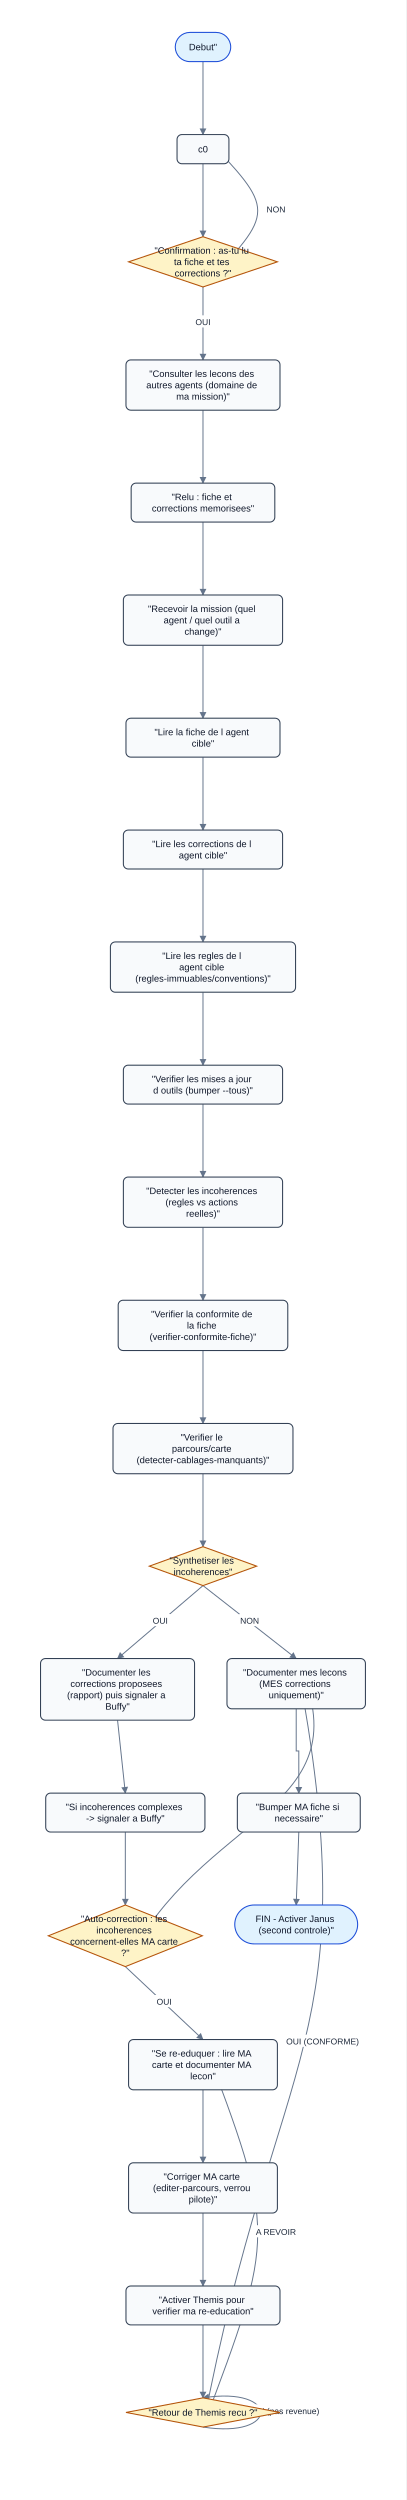
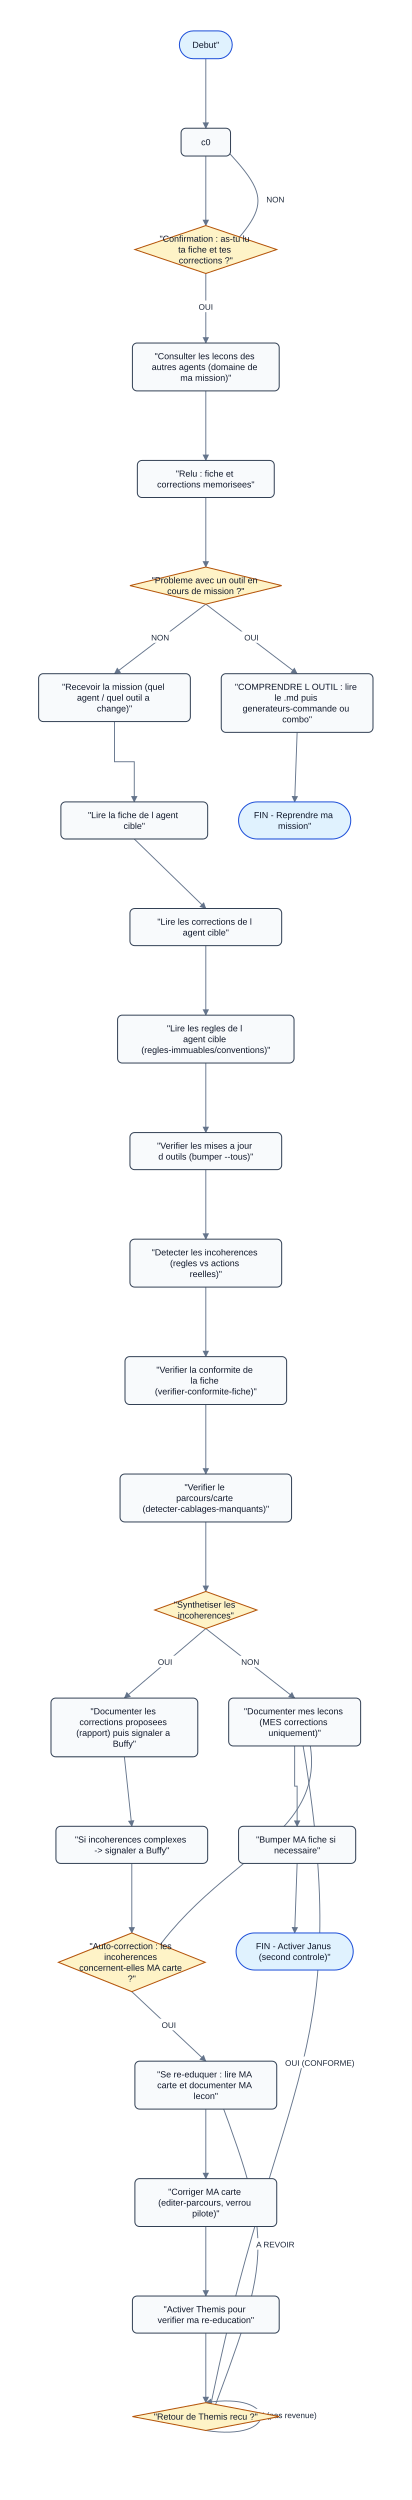
- <svg xmlns="http://www.w3.org/2000/svg" width="501" height="3084" viewBox="0 0 501 3084" font-family="Arial, Helvetica, sans-serif">
+ <svg xmlns="http://www.w3.org/2000/svg" width="533" height="3236" viewBox="0 0 533 3236" font-family="Arial, Helvetica, sans-serif">
  <defs>
    <marker id="fleche" viewBox="0 0 10 10" refX="9" refY="5" markerWidth="7" markerHeight="7" orient="auto-start-reverse">
      <path d="M 0 0 L 10 5 L 0 10 z" fill="#64748b" />
    </marker>
  </defs>
-   <rect width="501" height="3084" fill="#ffffff" />
-   <path d="M 250.4 76.0 L 250.4 166.0" fill="none" stroke="#64748b" stroke-width="1.2" marker-end="url(#fleche)" />
-   <path d="M 250.4 202.0 L 250.4 292.0" fill="none" stroke="#64748b" stroke-width="1.2" marker-end="url(#fleche)" />
-   <path d="M 250.4 354.0 C 340.4 260.0, 340.4 260.0, 250.4 166.0" fill="none" stroke="#64748b" stroke-width="1.2" marker-end="url(#fleche)" />
-   <rect x="326.0" y="250.0" width="28.8" height="15" rx="3" fill="#ffffff" stroke="none" />
-   <text x="340.4" y="262.0" text-anchor="middle" font-size="10.5" fill="#1e293b">NON</text>
-   <path d="M 250.4 354.0 L 250.4 444.0" fill="none" stroke="#64748b" stroke-width="1.2" marker-end="url(#fleche)" />
-   <rect x="236.0" y="389.0" width="28.8" height="15" rx="3" fill="#ffffff" stroke="none" />
-   <text x="250.4" y="401.0" text-anchor="middle" font-size="10.5" fill="#1e293b">OUI</text>
-   <path d="M 250.4 644.0 L 250.4 734.0" fill="none" stroke="#64748b" stroke-width="1.2" marker-end="url(#fleche)" />
-   <path d="M 250.4 506.0 L 250.4 596.0" fill="none" stroke="#64748b" stroke-width="1.2" marker-end="url(#fleche)" />
-   <path d="M 250.4 796.0 L 250.4 886.0" fill="none" stroke="#64748b" stroke-width="1.2" marker-end="url(#fleche)" />
-   <path d="M 145.0 2122.0 L 154.6 2212.0" fill="none" stroke="#64748b" stroke-width="1.2" marker-end="url(#fleche)" />
-   <path d="M 154.6 2260.0 L 154.6 2350.0" fill="none" stroke="#64748b" stroke-width="1.2" marker-end="url(#fleche)" />
-   <path d="M 154.6 2426.0 L 250.4 2516.0" fill="none" stroke="#64748b" stroke-width="1.2" marker-end="url(#fleche)" />
-   <rect x="188.1" y="2461.0" width="28.8" height="15" rx="3" fill="#ffffff" stroke="none" />
-   <text x="202.5" y="2473.0" text-anchor="middle" font-size="10.5" fill="#1e293b">OUI</text>
-   <path d="M 154.6 2426.0 C 244.6 2236.0, 455.4 2236.0, 365.4 2046.0" fill="none" stroke="#64748b" stroke-width="1.2" marker-end="url(#fleche)" />
-   <rect x="335.6" y="2226.0" width="28.8" height="15" rx="3" fill="#ffffff" stroke="none" />
-   <text x="350.0" y="2238.0" text-anchor="middle" font-size="10.5" fill="#1e293b">NON</text>
-   <path d="M 365.4 2108.0 V 2160.0 H 368.6 V 2212.0" fill="none" stroke="#64748b" stroke-width="1.2" marker-end="url(#fleche)" />
-   <path d="M 368.6 2260.0 L 365.4 2350.0" fill="none" stroke="#64748b" stroke-width="1.2" marker-end="url(#fleche)" />
-   <path d="M 250.4 2578.0 L 250.4 2668.0" fill="none" stroke="#64748b" stroke-width="1.2" marker-end="url(#fleche)" />
-   <path d="M 250.4 2730.0 L 250.4 2820.0" fill="none" stroke="#64748b" stroke-width="1.2" marker-end="url(#fleche)" />
-   <path d="M 250.4 2868.0 L 250.4 2958.0" fill="none" stroke="#64748b" stroke-width="1.2" marker-end="url(#fleche)" />
-   <path d="M 250.4 2994.0 C 340.4 2520.0, 455.4 2520.0, 365.4 2046.0" fill="none" stroke="#64748b" stroke-width="1.2" marker-end="url(#fleche)" />
-   <rect x="352.7" y="2510.0" width="90.4" height="15" rx="3" fill="#ffffff" stroke="none" />
-   <text x="397.9" y="2522.0" text-anchor="middle" font-size="10.5" fill="#1e293b">OUI (CONFORME)</text>
-   <path d="M 250.4 2994.0 C 340.4 2755.0, 340.4 2755.0, 250.4 2516.0" fill="none" stroke="#64748b" stroke-width="1.2" marker-end="url(#fleche)" />
-   <rect x="312.0" y="2745.0" width="56.8" height="15" rx="3" fill="#ffffff" stroke="none" />
-   <text x="340.4" y="2757.0" text-anchor="middle" font-size="10.5" fill="#1e293b">A REVOIR</text>
-   <path d="M 250.4 2994.0 C 345.4 3009.0, 345.4 2943.0, 250.4 2958.0" fill="none" stroke="#64748b" stroke-width="1.2" marker-end="url(#fleche)" />
-   <rect x="294.8" y="2966.0" width="107.2" height="15" rx="3" fill="#ffffff" stroke="none" />
-   <text x="348.4" y="2978.0" text-anchor="middle" font-size="10.5" fill="#1e293b">NON (pas revenue)</text>
-   <path d="M 250.4 934.0 L 250.4 1024.0" fill="none" stroke="#64748b" stroke-width="1.2" marker-end="url(#fleche)" />
-   <path d="M 250.4 1072.0 L 250.4 1162.0" fill="none" stroke="#64748b" stroke-width="1.2" marker-end="url(#fleche)" />
-   <path d="M 250.4 1224.0 L 250.4 1314.0" fill="none" stroke="#64748b" stroke-width="1.2" marker-end="url(#fleche)" />
-   <path d="M 250.4 1362.0 L 250.4 1452.0" fill="none" stroke="#64748b" stroke-width="1.2" marker-end="url(#fleche)" />
-   <path d="M 250.4 1514.0 L 250.4 1604.0" fill="none" stroke="#64748b" stroke-width="1.2" marker-end="url(#fleche)" />
-   <path d="M 250.4 1666.0 L 250.4 1756.0" fill="none" stroke="#64748b" stroke-width="1.2" marker-end="url(#fleche)" />
-   <path d="M 250.4 1818.0 L 250.4 1908.0" fill="none" stroke="#64748b" stroke-width="1.2" marker-end="url(#fleche)" />
-   <path d="M 250.4 1956.0 L 145.0 2046.0" fill="none" stroke="#64748b" stroke-width="1.2" marker-end="url(#fleche)" />
-   <rect x="183.3" y="1991.0" width="28.8" height="15" rx="3" fill="#ffffff" stroke="none" />
-   <text x="197.7" y="2003.0" text-anchor="middle" font-size="10.5" fill="#1e293b">OUI</text>
-   <path d="M 250.4 1956.0 L 365.4 2046.0" fill="none" stroke="#64748b" stroke-width="1.2" marker-end="url(#fleche)" />
-   <rect x="293.5" y="1991.0" width="28.8" height="15" rx="3" fill="#ffffff" stroke="none" />
-   <text x="307.9" y="2003.0" text-anchor="middle" font-size="10.5" fill="#1e293b">NON</text>
-   <rect x="216.2" y="40.0" width="68.4" height="36.0" rx="18.0" fill="#e0f2fe" stroke="#1d4ed8" stroke-width="1.3" />
-   <text x="250.4" y="62.0" text-anchor="middle" font-size="11.5" fill="#0f172a">
-     <tspan x="250.4" dy="0">Debut"</tspan>
-   </text>
-   <rect x="218.4" y="166.0" width="64.0" height="36.0" rx="6.0" fill="#f8fafc" stroke="#334155" stroke-width="1.3" />
-   <text x="250.4" y="188.0" text-anchor="middle" font-size="11.5" fill="#0f172a">
-     <tspan x="250.4" dy="0">c0</tspan>
-   </text>
-   <path d="M 250.4 292.0 L 342.2 323.0 L 250.4 354.0 L 158.6 323.0 Z" fill="#fef3c7" stroke="#b45309" stroke-width="1.3" />
-   <text x="250.4" y="313.0" text-anchor="middle" font-size="11.5" fill="#0f172a">
-     <tspan x="250.4" dy="0">"Confirmation : as-tu lu</tspan>
-     <tspan x="250.4" dy="14">ta fiche et tes</tspan>
-     <tspan x="250.4" dy="14">corrections ?"</tspan>
-   </text>
-   <rect x="161.8" y="596.0" width="177.2" height="48.0" rx="6.0" fill="#f8fafc" stroke="#334155" stroke-width="1.3" />
-   <text x="250.4" y="617.0" text-anchor="middle" font-size="11.5" fill="#0f172a">
-     <tspan x="250.4" dy="0">"Relu : fiche et</tspan>
-     <tspan x="250.4" dy="14">corrections memorisees"</tspan>
-   </text>
-   <rect x="155.4" y="444.0" width="190.0" height="62.0" rx="6.0" fill="#f8fafc" stroke="#334155" stroke-width="1.3" />
-   <text x="250.4" y="465.0" text-anchor="middle" font-size="11.5" fill="#0f172a">
-     <tspan x="250.4" dy="0">"Consulter les lecons des</tspan>
-     <tspan x="250.4" dy="14">autres agents (domaine de</tspan>
-     <tspan x="250.4" dy="14">ma mission)"</tspan>
-   </text>
-   <rect x="152.2" y="734.0" width="196.4" height="62.0" rx="6.0" fill="#f8fafc" stroke="#334155" stroke-width="1.3" />
-   <text x="250.4" y="755.0" text-anchor="middle" font-size="11.5" fill="#0f172a">
-     <tspan x="250.4" dy="0">"Recevoir la mission (quel</tspan>
-     <tspan x="250.4" dy="14">agent / quel outil a</tspan>
-     <tspan x="250.4" dy="14">change)"</tspan>
-   </text>
-   <rect x="50.0" y="2046.0" width="190.0" height="76.0" rx="6.0" fill="#f8fafc" stroke="#334155" stroke-width="1.3" />
-   <text x="145.0" y="2067.0" text-anchor="middle" font-size="11.5" fill="#0f172a">
-     <tspan x="145.0" dy="0">"Documenter les</tspan>
-     <tspan x="145.0" dy="14">corrections proposees</tspan>
-     <tspan x="145.0" dy="14">(rapport) puis signaler a</tspan>
-     <tspan x="145.0" dy="14">Buffy"</tspan>
-   </text>
-   <rect x="56.4" y="2212.0" width="196.4" height="48.0" rx="6.0" fill="#f8fafc" stroke="#334155" stroke-width="1.3" />
-   <text x="154.6" y="2233.0" text-anchor="middle" font-size="11.5" fill="#0f172a">
-     <tspan x="154.6" dy="0">"Si incoherences complexes</tspan>
-     <tspan x="154.6" dy="14">-&gt; signaler a Buffy"</tspan>
-   </text>
-   <path d="M 154.6 2350.0 L 249.6 2388.0 L 154.6 2426.0 L 59.6 2388.0 Z" fill="#fef3c7" stroke="#b45309" stroke-width="1.3" />
-   <text x="154.6" y="2371.0" text-anchor="middle" font-size="11.5" fill="#0f172a">
-     <tspan x="154.6" dy="0">"Auto-correction : les</tspan>
-     <tspan x="154.6" dy="14">incoherences</tspan>
-     <tspan x="154.6" dy="14">concernent-elles MA carte</tspan>
-     <tspan x="154.6" dy="14">?"</tspan>
-   </text>
-   <rect x="280.0" y="2046.0" width="170.8" height="62.0" rx="6.0" fill="#f8fafc" stroke="#334155" stroke-width="1.3" />
-   <text x="365.4" y="2067.0" text-anchor="middle" font-size="11.5" fill="#0f172a">
-     <tspan x="365.4" dy="0">"Documenter mes lecons</tspan>
-     <tspan x="365.4" dy="14">(MES corrections</tspan>
-     <tspan x="365.4" dy="14">uniquement)"</tspan>
-   </text>
-   <rect x="292.8" y="2212.0" width="151.6" height="48.0" rx="6.0" fill="#f8fafc" stroke="#334155" stroke-width="1.3" />
-   <text x="368.6" y="2233.0" text-anchor="middle" font-size="11.5" fill="#0f172a">
-     <tspan x="368.6" dy="0">"Bumper MA fiche si</tspan>
-     <tspan x="368.6" dy="14">necessaire"</tspan>
-   </text>
-   <rect x="289.6" y="2350.0" width="151.6" height="48.0" rx="24.0" fill="#e0f2fe" stroke="#1d4ed8" stroke-width="1.3" />
-   <text x="365.4" y="2371.0" text-anchor="middle" font-size="11.5" fill="#0f172a">
-     <tspan x="365.4" dy="0">FIN - Activer Janus</tspan>
-     <tspan x="365.4" dy="14">(second controle)"</tspan>
-   </text>
-   <rect x="158.6" y="2516.0" width="183.6" height="62.0" rx="6.0" fill="#f8fafc" stroke="#334155" stroke-width="1.3" />
-   <text x="250.4" y="2537.0" text-anchor="middle" font-size="11.5" fill="#0f172a">
-     <tspan x="250.4" dy="0">"Se re-eduquer : lire MA</tspan>
-     <tspan x="250.4" dy="14">carte et documenter MA</tspan>
-     <tspan x="250.4" dy="14">lecon"</tspan>
-   </text>
-   <rect x="158.6" y="2668.0" width="183.6" height="62.0" rx="6.0" fill="#f8fafc" stroke="#334155" stroke-width="1.3" />
-   <text x="250.4" y="2689.0" text-anchor="middle" font-size="11.5" fill="#0f172a">
-     <tspan x="250.4" dy="0">"Corriger MA carte</tspan>
-     <tspan x="250.4" dy="14">(editer-parcours, verrou</tspan>
-     <tspan x="250.4" dy="14">pilote)"</tspan>
-   </text>
-   <rect x="155.4" y="2820.0" width="190.0" height="48.0" rx="6.0" fill="#f8fafc" stroke="#334155" stroke-width="1.3" />
-   <text x="250.4" y="2841.0" text-anchor="middle" font-size="11.5" fill="#0f172a">
-     <tspan x="250.4" dy="0">"Activer Themis pour</tspan>
-     <tspan x="250.4" dy="14">verifier ma re-education"</tspan>
-   </text>
-   <path d="M 250.4 2958.0 L 345.4 2976.0 L 250.4 2994.0 L 155.4 2976.0 Z" fill="#fef3c7" stroke="#b45309" stroke-width="1.3" />
-   <text x="250.4" y="2980.0" text-anchor="middle" font-size="11.5" fill="#0f172a">
-     <tspan x="250.4" dy="0">"Retour de Themis recu ?"</tspan>
-   </text>
-   <rect x="155.4" y="886.0" width="190.0" height="48.0" rx="6.0" fill="#f8fafc" stroke="#334155" stroke-width="1.3" />
-   <text x="250.4" y="907.0" text-anchor="middle" font-size="11.5" fill="#0f172a">
-     <tspan x="250.4" dy="0">"Lire la fiche de l agent</tspan>
-     <tspan x="250.4" dy="14">cible"</tspan>
-   </text>
-   <rect x="152.2" y="1024.0" width="196.4" height="48.0" rx="6.0" fill="#f8fafc" stroke="#334155" stroke-width="1.3" />
-   <text x="250.4" y="1045.0" text-anchor="middle" font-size="11.5" fill="#0f172a">
-     <tspan x="250.4" dy="0">"Lire les corrections de l</tspan>
-     <tspan x="250.4" dy="14">agent cible"</tspan>
-   </text>
-   <rect x="136.2" y="1162.0" width="228.4" height="62.0" rx="6.0" fill="#f8fafc" stroke="#334155" stroke-width="1.3" />
-   <text x="250.4" y="1183.0" text-anchor="middle" font-size="11.5" fill="#0f172a">
-     <tspan x="250.4" dy="0">"Lire les regles de l</tspan>
-     <tspan x="250.4" dy="14">agent cible</tspan>
-     <tspan x="250.4" dy="14">(regles-immuables/conventions)"</tspan>
-   </text>
-   <rect x="152.2" y="1314.0" width="196.4" height="48.0" rx="6.0" fill="#f8fafc" stroke="#334155" stroke-width="1.3" />
-   <text x="250.4" y="1335.0" text-anchor="middle" font-size="11.5" fill="#0f172a">
-     <tspan x="250.4" dy="0">"Verifier les mises a jour</tspan>
-     <tspan x="250.4" dy="14">d outils (bumper --tous)"</tspan>
-   </text>
-   <rect x="152.2" y="1452.0" width="196.4" height="62.0" rx="6.0" fill="#f8fafc" stroke="#334155" stroke-width="1.3" />
-   <text x="250.4" y="1473.0" text-anchor="middle" font-size="11.5" fill="#0f172a">
-     <tspan x="250.4" dy="0">"Detecter les incoherences</tspan>
-     <tspan x="250.4" dy="14">(regles vs actions</tspan>
-     <tspan x="250.4" dy="14">reelles)"</tspan>
-   </text>
-   <rect x="145.8" y="1604.0" width="209.2" height="62.0" rx="6.0" fill="#f8fafc" stroke="#334155" stroke-width="1.3" />
-   <text x="250.4" y="1625.0" text-anchor="middle" font-size="11.5" fill="#0f172a">
-     <tspan x="250.4" dy="0">"Verifier la conformite de</tspan>
-     <tspan x="250.4" dy="14">la fiche</tspan>
-     <tspan x="250.4" dy="14">(verifier-conformite-fiche)"</tspan>
-   </text>
-   <rect x="139.4" y="1756.0" width="222.0" height="62.0" rx="6.0" fill="#f8fafc" stroke="#334155" stroke-width="1.3" />
-   <text x="250.4" y="1777.0" text-anchor="middle" font-size="11.5" fill="#0f172a">
-     <tspan x="250.4" dy="0">"Verifier le</tspan>
-     <tspan x="250.4" dy="14">parcours/carte</tspan>
-     <tspan x="250.4" dy="14">(detecter-cablages-manquants)"</tspan>
-   </text>
-   <path d="M 250.4 1908.0 L 316.6 1932.0 L 250.4 1956.0 L 184.2 1932.0 Z" fill="#fef3c7" stroke="#b45309" stroke-width="1.3" />
-   <text x="250.4" y="1929.0" text-anchor="middle" font-size="11.5" fill="#0f172a">
-     <tspan x="250.4" dy="0">"Synthetiser les</tspan>
-     <tspan x="250.4" dy="14">incoherences"</tspan>
+   <rect width="533" height="3236" fill="#ffffff" />
+   <path d="M 266.4 76.0 L 266.4 166.0" fill="none" stroke="#64748b" stroke-width="1.2" marker-end="url(#fleche)" />
+   <path d="M 266.4 202.0 L 266.4 292.0" fill="none" stroke="#64748b" stroke-width="1.2" marker-end="url(#fleche)" />
+   <path d="M 266.4 354.0 C 356.4 260.0, 356.4 260.0, 266.4 166.0" fill="none" stroke="#64748b" stroke-width="1.2" marker-end="url(#fleche)" />
+   <rect x="342.0" y="250.0" width="28.8" height="15" rx="3" fill="#ffffff" stroke="none" />
+   <text x="356.4" y="262.0" text-anchor="middle" font-size="10.5" fill="#1e293b">NON</text>
+   <path d="M 266.4 354.0 L 266.4 444.0" fill="none" stroke="#64748b" stroke-width="1.2" marker-end="url(#fleche)" />
+   <rect x="252.0" y="389.0" width="28.8" height="15" rx="3" fill="#ffffff" stroke="none" />
+   <text x="266.4" y="401.0" text-anchor="middle" font-size="10.5" fill="#1e293b">OUI</text>
+   <path d="M 266.4 644.0 L 266.4 734.0" fill="none" stroke="#64748b" stroke-width="1.2" marker-end="url(#fleche)" />
+   <path d="M 266.4 506.0 L 266.4 596.0" fill="none" stroke="#64748b" stroke-width="1.2" marker-end="url(#fleche)" />
+   <path d="M 148.2 934.0 V 986.0 H 173.8 V 1038.0" fill="none" stroke="#64748b" stroke-width="1.2" marker-end="url(#fleche)" />
+   <path d="M 161.0 2274.0 L 170.6 2364.0" fill="none" stroke="#64748b" stroke-width="1.2" marker-end="url(#fleche)" />
+   <path d="M 170.6 2412.0 L 170.6 2502.0" fill="none" stroke="#64748b" stroke-width="1.2" marker-end="url(#fleche)" />
+   <path d="M 170.6 2578.0 L 266.4 2668.0" fill="none" stroke="#64748b" stroke-width="1.2" marker-end="url(#fleche)" />
+   <rect x="204.1" y="2613.0" width="28.8" height="15" rx="3" fill="#ffffff" stroke="none" />
+   <text x="218.5" y="2625.0" text-anchor="middle" font-size="10.5" fill="#1e293b">OUI</text>
+   <path d="M 170.6 2578.0 C 260.6 2388.0, 471.4 2388.0, 381.4 2198.0" fill="none" stroke="#64748b" stroke-width="1.2" marker-end="url(#fleche)" />
+   <rect x="351.6" y="2378.0" width="28.8" height="15" rx="3" fill="#ffffff" stroke="none" />
+   <text x="366.0" y="2390.0" text-anchor="middle" font-size="10.5" fill="#1e293b">NON</text>
+   <path d="M 381.4 2260.0 V 2312.0 H 384.6 V 2364.0" fill="none" stroke="#64748b" stroke-width="1.2" marker-end="url(#fleche)" />
+   <path d="M 384.6 2412.0 L 381.4 2502.0" fill="none" stroke="#64748b" stroke-width="1.2" marker-end="url(#fleche)" />
+   <path d="M 266.4 2730.0 L 266.4 2820.0" fill="none" stroke="#64748b" stroke-width="1.2" marker-end="url(#fleche)" />
+   <path d="M 266.4 2882.0 L 266.4 2972.0" fill="none" stroke="#64748b" stroke-width="1.2" marker-end="url(#fleche)" />
+   <path d="M 266.4 3020.0 L 266.4 3110.0" fill="none" stroke="#64748b" stroke-width="1.2" marker-end="url(#fleche)" />
+   <path d="M 266.4 3146.0 C 356.4 2672.0, 471.4 2672.0, 381.4 2198.0" fill="none" stroke="#64748b" stroke-width="1.2" marker-end="url(#fleche)" />
+   <rect x="368.7" y="2662.0" width="90.4" height="15" rx="3" fill="#ffffff" stroke="none" />
+   <text x="413.9" y="2674.0" text-anchor="middle" font-size="10.5" fill="#1e293b">OUI (CONFORME)</text>
+   <path d="M 266.4 3146.0 C 356.4 2907.0, 356.4 2907.0, 266.4 2668.0" fill="none" stroke="#64748b" stroke-width="1.2" marker-end="url(#fleche)" />
+   <rect x="328.0" y="2897.0" width="56.8" height="15" rx="3" fill="#ffffff" stroke="none" />
+   <text x="356.4" y="2909.0" text-anchor="middle" font-size="10.5" fill="#1e293b">A REVOIR</text>
+   <path d="M 266.4 3146.0 C 361.4 3161.0, 361.4 3095.0, 266.4 3110.0" fill="none" stroke="#64748b" stroke-width="1.2" marker-end="url(#fleche)" />
+   <rect x="310.8" y="3118.0" width="107.2" height="15" rx="3" fill="#ffffff" stroke="none" />
+   <text x="364.4" y="3130.0" text-anchor="middle" font-size="10.5" fill="#1e293b">NON (pas revenue)</text>
+   <path d="M 173.8 1086.0 L 266.4 1176.0" fill="none" stroke="#64748b" stroke-width="1.2" marker-end="url(#fleche)" />
+   <path d="M 266.4 1224.0 L 266.4 1314.0" fill="none" stroke="#64748b" stroke-width="1.2" marker-end="url(#fleche)" />
+   <path d="M 266.4 1376.0 L 266.4 1466.0" fill="none" stroke="#64748b" stroke-width="1.2" marker-end="url(#fleche)" />
+   <path d="M 266.4 1514.0 L 266.4 1604.0" fill="none" stroke="#64748b" stroke-width="1.2" marker-end="url(#fleche)" />
+   <path d="M 266.4 1666.0 L 266.4 1756.0" fill="none" stroke="#64748b" stroke-width="1.2" marker-end="url(#fleche)" />
+   <path d="M 266.4 1818.0 L 266.4 1908.0" fill="none" stroke="#64748b" stroke-width="1.2" marker-end="url(#fleche)" />
+   <path d="M 266.4 1970.0 L 266.4 2060.0" fill="none" stroke="#64748b" stroke-width="1.2" marker-end="url(#fleche)" />
+   <path d="M 266.4 2108.0 L 161.0 2198.0" fill="none" stroke="#64748b" stroke-width="1.2" marker-end="url(#fleche)" />
+   <rect x="199.3" y="2143.0" width="28.8" height="15" rx="3" fill="#ffffff" stroke="none" />
+   <text x="213.7" y="2155.0" text-anchor="middle" font-size="10.5" fill="#1e293b">OUI</text>
+   <path d="M 266.4 2108.0 L 381.4 2198.0" fill="none" stroke="#64748b" stroke-width="1.2" marker-end="url(#fleche)" />
+   <rect x="309.5" y="2143.0" width="28.8" height="15" rx="3" fill="#ffffff" stroke="none" />
+   <text x="323.9" y="2155.0" text-anchor="middle" font-size="10.5" fill="#1e293b">NON</text>
+   <path d="M 266.4 782.0 L 384.6 872.0" fill="none" stroke="#64748b" stroke-width="1.2" marker-end="url(#fleche)" />
+   <rect x="311.1" y="817.0" width="28.8" height="15" rx="3" fill="#ffffff" stroke="none" />
+   <text x="325.5" y="829.0" text-anchor="middle" font-size="10.5" fill="#1e293b">OUI</text>
+   <path d="M 266.4 782.0 L 148.2 872.0" fill="none" stroke="#64748b" stroke-width="1.2" marker-end="url(#fleche)" />
+   <rect x="192.9" y="817.0" width="28.8" height="15" rx="3" fill="#ffffff" stroke="none" />
+   <text x="207.3" y="829.0" text-anchor="middle" font-size="10.5" fill="#1e293b">NON</text>
+   <path d="M 384.6 948.0 L 381.4 1038.0" fill="none" stroke="#64748b" stroke-width="1.2" marker-end="url(#fleche)" />
+   <rect x="232.2" y="40.0" width="68.4" height="36.0" rx="18.0" fill="#e0f2fe" stroke="#1d4ed8" stroke-width="1.3" />
+   <text x="266.4" y="62.0" text-anchor="middle" font-size="11.5" fill="#0f172a">
+     <tspan x="266.4" dy="0">Debut"</tspan>
+   </text>
+   <rect x="234.4" y="166.0" width="64.0" height="36.0" rx="6.0" fill="#f8fafc" stroke="#334155" stroke-width="1.3" />
+   <text x="266.4" y="188.0" text-anchor="middle" font-size="11.5" fill="#0f172a">
+     <tspan x="266.4" dy="0">c0</tspan>
+   </text>
+   <path d="M 266.4 292.0 L 358.2 323.0 L 266.4 354.0 L 174.6 323.0 Z" fill="#fef3c7" stroke="#b45309" stroke-width="1.3" />
+   <text x="266.4" y="313.0" text-anchor="middle" font-size="11.5" fill="#0f172a">
+     <tspan x="266.4" dy="0">"Confirmation : as-tu lu</tspan>
+     <tspan x="266.4" dy="14">ta fiche et tes</tspan>
+     <tspan x="266.4" dy="14">corrections ?"</tspan>
+   </text>
+   <rect x="177.8" y="596.0" width="177.2" height="48.0" rx="6.0" fill="#f8fafc" stroke="#334155" stroke-width="1.3" />
+   <text x="266.4" y="617.0" text-anchor="middle" font-size="11.5" fill="#0f172a">
+     <tspan x="266.4" dy="0">"Relu : fiche et</tspan>
+     <tspan x="266.4" dy="14">corrections memorisees"</tspan>
+   </text>
+   <rect x="171.4" y="444.0" width="190.0" height="62.0" rx="6.0" fill="#f8fafc" stroke="#334155" stroke-width="1.3" />
+   <text x="266.4" y="465.0" text-anchor="middle" font-size="11.5" fill="#0f172a">
+     <tspan x="266.4" dy="0">"Consulter les lecons des</tspan>
+     <tspan x="266.4" dy="14">autres agents (domaine de</tspan>
+     <tspan x="266.4" dy="14">ma mission)"</tspan>
+   </text>
+   <rect x="50.0" y="872.0" width="196.4" height="62.0" rx="6.0" fill="#f8fafc" stroke="#334155" stroke-width="1.3" />
+   <text x="148.2" y="893.0" text-anchor="middle" font-size="11.5" fill="#0f172a">
+     <tspan x="148.2" dy="0">"Recevoir la mission (quel</tspan>
+     <tspan x="148.2" dy="14">agent / quel outil a</tspan>
+     <tspan x="148.2" dy="14">change)"</tspan>
+   </text>
+   <rect x="66.0" y="2198.0" width="190.0" height="76.0" rx="6.0" fill="#f8fafc" stroke="#334155" stroke-width="1.3" />
+   <text x="161.0" y="2219.0" text-anchor="middle" font-size="11.5" fill="#0f172a">
+     <tspan x="161.0" dy="0">"Documenter les</tspan>
+     <tspan x="161.0" dy="14">corrections proposees</tspan>
+     <tspan x="161.0" dy="14">(rapport) puis signaler a</tspan>
+     <tspan x="161.0" dy="14">Buffy"</tspan>
+   </text>
+   <rect x="72.4" y="2364.0" width="196.4" height="48.0" rx="6.0" fill="#f8fafc" stroke="#334155" stroke-width="1.3" />
+   <text x="170.6" y="2385.0" text-anchor="middle" font-size="11.5" fill="#0f172a">
+     <tspan x="170.6" dy="0">"Si incoherences complexes</tspan>
+     <tspan x="170.6" dy="14">-&gt; signaler a Buffy"</tspan>
+   </text>
+   <path d="M 170.6 2502.0 L 265.6 2540.0 L 170.6 2578.0 L 75.6 2540.0 Z" fill="#fef3c7" stroke="#b45309" stroke-width="1.3" />
+   <text x="170.6" y="2523.0" text-anchor="middle" font-size="11.5" fill="#0f172a">
+     <tspan x="170.6" dy="0">"Auto-correction : les</tspan>
+     <tspan x="170.6" dy="14">incoherences</tspan>
+     <tspan x="170.6" dy="14">concernent-elles MA carte</tspan>
+     <tspan x="170.6" dy="14">?"</tspan>
+   </text>
+   <rect x="296.0" y="2198.0" width="170.8" height="62.0" rx="6.0" fill="#f8fafc" stroke="#334155" stroke-width="1.3" />
+   <text x="381.4" y="2219.0" text-anchor="middle" font-size="11.5" fill="#0f172a">
+     <tspan x="381.4" dy="0">"Documenter mes lecons</tspan>
+     <tspan x="381.4" dy="14">(MES corrections</tspan>
+     <tspan x="381.4" dy="14">uniquement)"</tspan>
+   </text>
+   <rect x="308.8" y="2364.0" width="151.6" height="48.0" rx="6.0" fill="#f8fafc" stroke="#334155" stroke-width="1.3" />
+   <text x="384.6" y="2385.0" text-anchor="middle" font-size="11.5" fill="#0f172a">
+     <tspan x="384.6" dy="0">"Bumper MA fiche si</tspan>
+     <tspan x="384.6" dy="14">necessaire"</tspan>
+   </text>
+   <rect x="305.6" y="2502.0" width="151.6" height="48.0" rx="24.0" fill="#e0f2fe" stroke="#1d4ed8" stroke-width="1.3" />
+   <text x="381.4" y="2523.0" text-anchor="middle" font-size="11.5" fill="#0f172a">
+     <tspan x="381.4" dy="0">FIN - Activer Janus</tspan>
+     <tspan x="381.4" dy="14">(second controle)"</tspan>
+   </text>
+   <rect x="174.6" y="2668.0" width="183.6" height="62.0" rx="6.0" fill="#f8fafc" stroke="#334155" stroke-width="1.3" />
+   <text x="266.4" y="2689.0" text-anchor="middle" font-size="11.5" fill="#0f172a">
+     <tspan x="266.4" dy="0">"Se re-eduquer : lire MA</tspan>
+     <tspan x="266.4" dy="14">carte et documenter MA</tspan>
+     <tspan x="266.4" dy="14">lecon"</tspan>
+   </text>
+   <rect x="174.6" y="2820.0" width="183.6" height="62.0" rx="6.0" fill="#f8fafc" stroke="#334155" stroke-width="1.3" />
+   <text x="266.4" y="2841.0" text-anchor="middle" font-size="11.5" fill="#0f172a">
+     <tspan x="266.4" dy="0">"Corriger MA carte</tspan>
+     <tspan x="266.4" dy="14">(editer-parcours, verrou</tspan>
+     <tspan x="266.4" dy="14">pilote)"</tspan>
+   </text>
+   <rect x="171.4" y="2972.0" width="190.0" height="48.0" rx="6.0" fill="#f8fafc" stroke="#334155" stroke-width="1.3" />
+   <text x="266.4" y="2993.0" text-anchor="middle" font-size="11.5" fill="#0f172a">
+     <tspan x="266.4" dy="0">"Activer Themis pour</tspan>
+     <tspan x="266.4" dy="14">verifier ma re-education"</tspan>
+   </text>
+   <path d="M 266.4 3110.0 L 361.4 3128.0 L 266.4 3146.0 L 171.4 3128.0 Z" fill="#fef3c7" stroke="#b45309" stroke-width="1.3" />
+   <text x="266.4" y="3132.0" text-anchor="middle" font-size="11.5" fill="#0f172a">
+     <tspan x="266.4" dy="0">"Retour de Themis recu ?"</tspan>
+   </text>
+   <rect x="78.8" y="1038.0" width="190.0" height="48.0" rx="6.0" fill="#f8fafc" stroke="#334155" stroke-width="1.3" />
+   <text x="173.8" y="1059.0" text-anchor="middle" font-size="11.5" fill="#0f172a">
+     <tspan x="173.8" dy="0">"Lire la fiche de l agent</tspan>
+     <tspan x="173.8" dy="14">cible"</tspan>
+   </text>
+   <rect x="168.2" y="1176.0" width="196.4" height="48.0" rx="6.0" fill="#f8fafc" stroke="#334155" stroke-width="1.3" />
+   <text x="266.4" y="1197.0" text-anchor="middle" font-size="11.5" fill="#0f172a">
+     <tspan x="266.4" dy="0">"Lire les corrections de l</tspan>
+     <tspan x="266.4" dy="14">agent cible"</tspan>
+   </text>
+   <rect x="152.2" y="1314.0" width="228.4" height="62.0" rx="6.0" fill="#f8fafc" stroke="#334155" stroke-width="1.3" />
+   <text x="266.4" y="1335.0" text-anchor="middle" font-size="11.5" fill="#0f172a">
+     <tspan x="266.4" dy="0">"Lire les regles de l</tspan>
+     <tspan x="266.4" dy="14">agent cible</tspan>
+     <tspan x="266.4" dy="14">(regles-immuables/conventions)"</tspan>
+   </text>
+   <rect x="168.2" y="1466.0" width="196.4" height="48.0" rx="6.0" fill="#f8fafc" stroke="#334155" stroke-width="1.3" />
+   <text x="266.4" y="1487.0" text-anchor="middle" font-size="11.5" fill="#0f172a">
+     <tspan x="266.4" dy="0">"Verifier les mises a jour</tspan>
+     <tspan x="266.4" dy="14">d outils (bumper --tous)"</tspan>
+   </text>
+   <rect x="168.2" y="1604.0" width="196.4" height="62.0" rx="6.0" fill="#f8fafc" stroke="#334155" stroke-width="1.3" />
+   <text x="266.4" y="1625.0" text-anchor="middle" font-size="11.5" fill="#0f172a">
+     <tspan x="266.4" dy="0">"Detecter les incoherences</tspan>
+     <tspan x="266.4" dy="14">(regles vs actions</tspan>
+     <tspan x="266.4" dy="14">reelles)"</tspan>
+   </text>
+   <rect x="161.8" y="1756.0" width="209.2" height="62.0" rx="6.0" fill="#f8fafc" stroke="#334155" stroke-width="1.3" />
+   <text x="266.4" y="1777.0" text-anchor="middle" font-size="11.5" fill="#0f172a">
+     <tspan x="266.4" dy="0">"Verifier la conformite de</tspan>
+     <tspan x="266.4" dy="14">la fiche</tspan>
+     <tspan x="266.4" dy="14">(verifier-conformite-fiche)"</tspan>
+   </text>
+   <rect x="155.4" y="1908.0" width="222.0" height="62.0" rx="6.0" fill="#f8fafc" stroke="#334155" stroke-width="1.3" />
+   <text x="266.4" y="1929.0" text-anchor="middle" font-size="11.5" fill="#0f172a">
+     <tspan x="266.4" dy="0">"Verifier le</tspan>
+     <tspan x="266.4" dy="14">parcours/carte</tspan>
+     <tspan x="266.4" dy="14">(detecter-cablages-manquants)"</tspan>
+   </text>
+   <path d="M 266.4 2060.0 L 332.6 2084.0 L 266.4 2108.0 L 200.2 2084.0 Z" fill="#fef3c7" stroke="#b45309" stroke-width="1.3" />
+   <text x="266.4" y="2081.0" text-anchor="middle" font-size="11.5" fill="#0f172a">
+     <tspan x="266.4" dy="0">"Synthetiser les</tspan>
+     <tspan x="266.4" dy="14">incoherences"</tspan>
+   </text>
+   <path d="M 266.4 734.0 L 364.6 758.0 L 266.4 782.0 L 168.2 758.0 Z" fill="#fef3c7" stroke="#b45309" stroke-width="1.3" />
+   <text x="266.4" y="755.0" text-anchor="middle" font-size="11.5" fill="#0f172a">
+     <tspan x="266.4" dy="0">"Probleme avec un outil en</tspan>
+     <tspan x="266.4" dy="14">cours de mission ?"</tspan>
+   </text>
+   <rect x="286.4" y="872.0" width="196.4" height="76.0" rx="6.0" fill="#f8fafc" stroke="#334155" stroke-width="1.3" />
+   <text x="384.6" y="893.0" text-anchor="middle" font-size="11.5" fill="#0f172a">
+     <tspan x="384.6" dy="0">"COMPRENDRE L OUTIL : lire</tspan>
+     <tspan x="384.6" dy="14">le .md puis</tspan>
+     <tspan x="384.6" dy="14">generateurs-commande ou</tspan>
+     <tspan x="384.6" dy="14">combo"</tspan>
+   </text>
+   <rect x="308.8" y="1038.0" width="145.2" height="48.0" rx="24.0" fill="#e0f2fe" stroke="#1d4ed8" stroke-width="1.3" />
+   <text x="381.4" y="1059.0" text-anchor="middle" font-size="11.5" fill="#0f172a">
+     <tspan x="381.4" dy="0">FIN - Reprendre ma</tspan>
+     <tspan x="381.4" dy="14">mission"</tspan>
  </text>
</svg>
